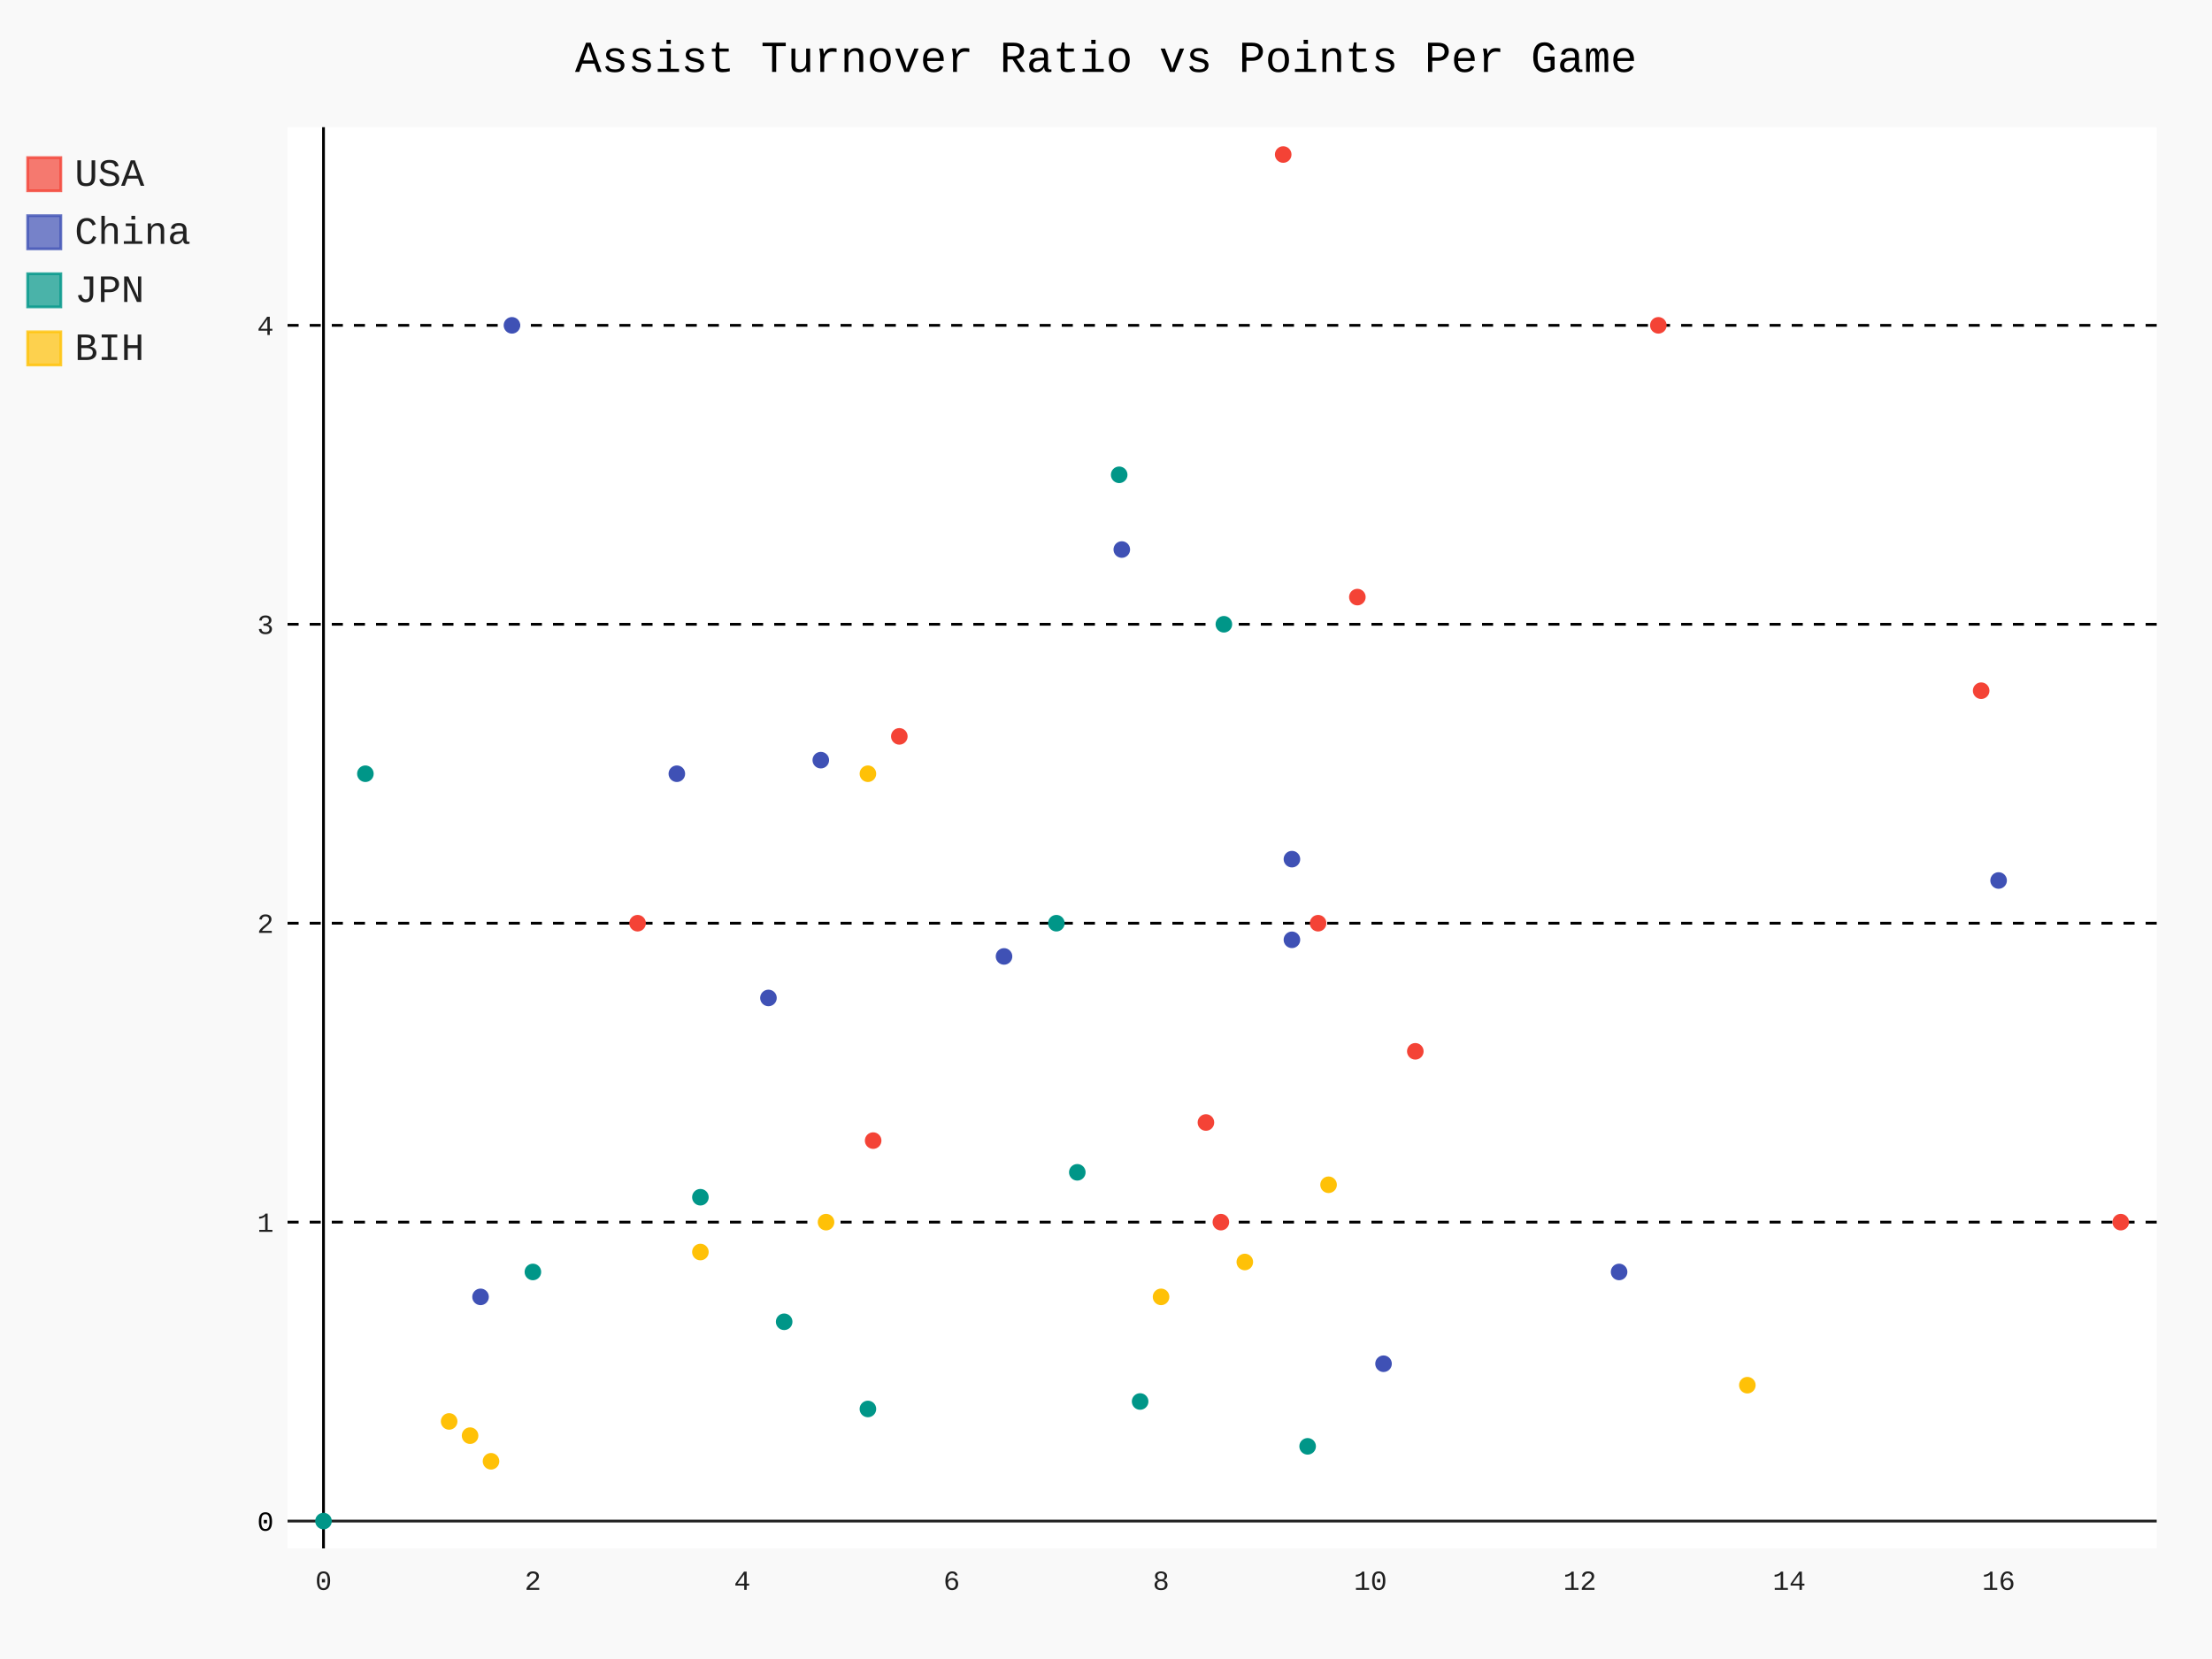
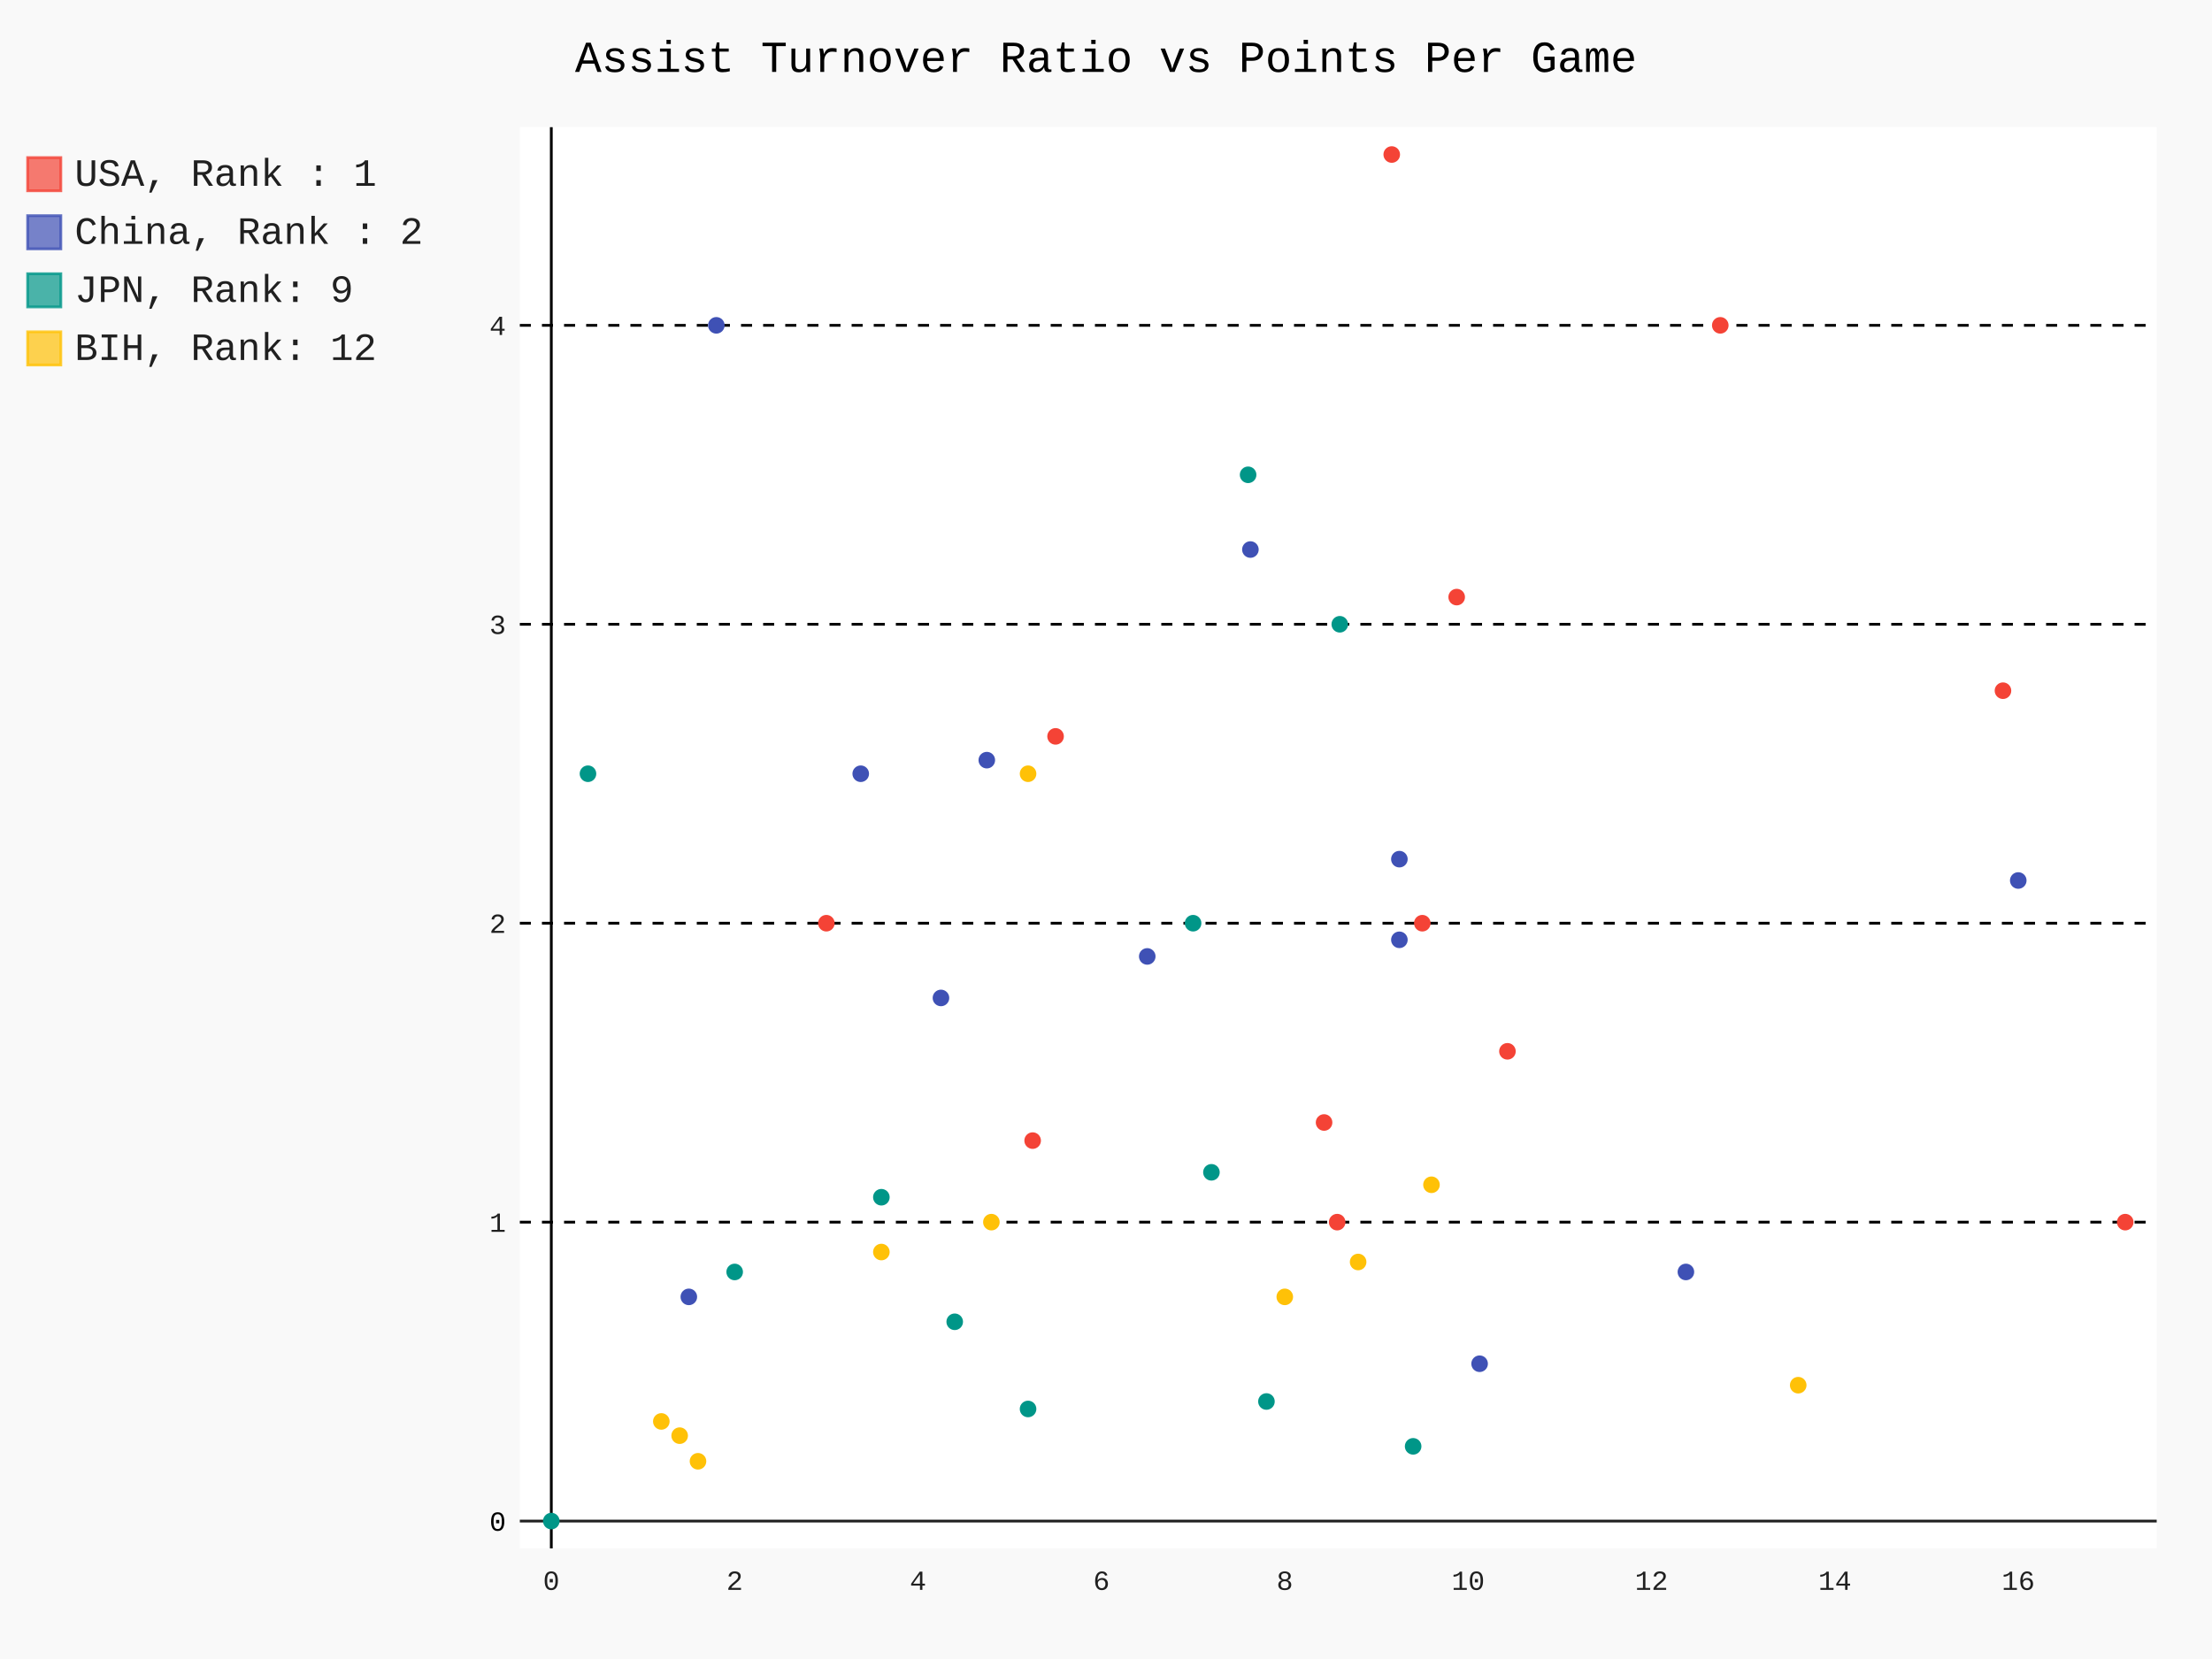
- <svg xmlns="http://www.w3.org/2000/svg" id="chart-f0649063-4890-4e76-ad38-56dc7546e313" class="pygal-chart" viewBox="0 0 800 600">
+ <svg xmlns="http://www.w3.org/2000/svg" id="chart-afbb9c45-7fd5-4be6-b16c-b4c9bed38e2b" class="pygal-chart" viewBox="0 0 800 600">
  <defs>
-     <style type="text/css">#chart-f0649063-4890-4e76-ad38-56dc7546e313{-webkit-user-select:none;-webkit-font-smoothing:antialiased;font-family:Consolas,"Liberation Mono",Menlo,Courier,monospace}#chart-f0649063-4890-4e76-ad38-56dc7546e313 .title{font-family:Consolas,"Liberation Mono",Menlo,Courier,monospace;font-size:16px}#chart-f0649063-4890-4e76-ad38-56dc7546e313 .legends .legend text{font-family:Consolas,"Liberation Mono",Menlo,Courier,monospace;font-size:14px}#chart-f0649063-4890-4e76-ad38-56dc7546e313 .axis text{font-family:Consolas,"Liberation Mono",Menlo,Courier,monospace;font-size:10px}#chart-f0649063-4890-4e76-ad38-56dc7546e313 .axis text.major{font-family:Consolas,"Liberation Mono",Menlo,Courier,monospace;font-size:10px}#chart-f0649063-4890-4e76-ad38-56dc7546e313 .text-overlay text.value{font-family:Consolas,"Liberation Mono",Menlo,Courier,monospace;font-size:16px}#chart-f0649063-4890-4e76-ad38-56dc7546e313 .text-overlay text.label{font-family:Consolas,"Liberation Mono",Menlo,Courier,monospace;font-size:10px}#chart-f0649063-4890-4e76-ad38-56dc7546e313 .tooltip{font-family:Consolas,"Liberation Mono",Menlo,Courier,monospace;font-size:14px}#chart-f0649063-4890-4e76-ad38-56dc7546e313 text.no_data{font-family:Consolas,"Liberation Mono",Menlo,Courier,monospace;font-size:64px}
- #chart-f0649063-4890-4e76-ad38-56dc7546e313{background-color:rgba(249,249,249,1)}#chart-f0649063-4890-4e76-ad38-56dc7546e313 path,#chart-f0649063-4890-4e76-ad38-56dc7546e313 line,#chart-f0649063-4890-4e76-ad38-56dc7546e313 rect,#chart-f0649063-4890-4e76-ad38-56dc7546e313 circle{-webkit-transition:150ms;-moz-transition:150ms;transition:150ms}#chart-f0649063-4890-4e76-ad38-56dc7546e313 .graph &gt; .background{fill:rgba(249,249,249,1)}#chart-f0649063-4890-4e76-ad38-56dc7546e313 .plot &gt; .background{fill:rgba(255,255,255,1)}#chart-f0649063-4890-4e76-ad38-56dc7546e313 .graph{fill:rgba(0,0,0,.87)}#chart-f0649063-4890-4e76-ad38-56dc7546e313 text.no_data{fill:rgba(0,0,0,1)}#chart-f0649063-4890-4e76-ad38-56dc7546e313 .title{fill:rgba(0,0,0,1)}#chart-f0649063-4890-4e76-ad38-56dc7546e313 .legends .legend text{fill:rgba(0,0,0,.87)}#chart-f0649063-4890-4e76-ad38-56dc7546e313 .legends .legend:hover text{fill:rgba(0,0,0,1)}#chart-f0649063-4890-4e76-ad38-56dc7546e313 .axis .line{stroke:rgba(0,0,0,1)}#chart-f0649063-4890-4e76-ad38-56dc7546e313 .axis .guide.line{stroke:rgba(0,0,0,.54)}#chart-f0649063-4890-4e76-ad38-56dc7546e313 .axis .major.line{stroke:rgba(0,0,0,.87)}#chart-f0649063-4890-4e76-ad38-56dc7546e313 .axis text.major{fill:rgba(0,0,0,1)}#chart-f0649063-4890-4e76-ad38-56dc7546e313 .axis.y .guides:hover .guide.line,#chart-f0649063-4890-4e76-ad38-56dc7546e313 .line-graph .axis.x .guides:hover .guide.line,#chart-f0649063-4890-4e76-ad38-56dc7546e313 .stackedline-graph .axis.x .guides:hover .guide.line,#chart-f0649063-4890-4e76-ad38-56dc7546e313 .xy-graph .axis.x .guides:hover .guide.line{stroke:rgba(0,0,0,1)}#chart-f0649063-4890-4e76-ad38-56dc7546e313 .axis .guides:hover text{fill:rgba(0,0,0,1)}#chart-f0649063-4890-4e76-ad38-56dc7546e313 .reactive{fill-opacity:.7;stroke-opacity:.8;stroke-width:1}#chart-f0649063-4890-4e76-ad38-56dc7546e313 .ci{stroke:rgba(0,0,0,.87)}#chart-f0649063-4890-4e76-ad38-56dc7546e313 .reactive.active,#chart-f0649063-4890-4e76-ad38-56dc7546e313 .active .reactive{fill-opacity:.8;stroke-opacity:.9;stroke-width:4}#chart-f0649063-4890-4e76-ad38-56dc7546e313 .ci .reactive.active{stroke-width:1.5}#chart-f0649063-4890-4e76-ad38-56dc7546e313 .series text{fill:rgba(0,0,0,1)}#chart-f0649063-4890-4e76-ad38-56dc7546e313 .tooltip rect{fill:rgba(255,255,255,1);stroke:rgba(0,0,0,1);-webkit-transition:opacity 150ms;-moz-transition:opacity 150ms;transition:opacity 150ms}#chart-f0649063-4890-4e76-ad38-56dc7546e313 .tooltip .label{fill:rgba(0,0,0,.87)}#chart-f0649063-4890-4e76-ad38-56dc7546e313 .tooltip .label{fill:rgba(0,0,0,.87)}#chart-f0649063-4890-4e76-ad38-56dc7546e313 .tooltip .legend{font-size:.8em;fill:rgba(0,0,0,.54)}#chart-f0649063-4890-4e76-ad38-56dc7546e313 .tooltip .x_label{font-size:.6em;fill:rgba(0,0,0,1)}#chart-f0649063-4890-4e76-ad38-56dc7546e313 .tooltip .xlink{font-size:.5em;text-decoration:underline}#chart-f0649063-4890-4e76-ad38-56dc7546e313 .tooltip .value{font-size:1.5em}#chart-f0649063-4890-4e76-ad38-56dc7546e313 .bound{font-size:.5em}#chart-f0649063-4890-4e76-ad38-56dc7546e313 .max-value{font-size:.75em;fill:rgba(0,0,0,.54)}#chart-f0649063-4890-4e76-ad38-56dc7546e313 .map-element{fill:rgba(255,255,255,1);stroke:rgba(0,0,0,.54) !important}#chart-f0649063-4890-4e76-ad38-56dc7546e313 .map-element .reactive{fill-opacity:inherit;stroke-opacity:inherit}#chart-f0649063-4890-4e76-ad38-56dc7546e313 .color-0,#chart-f0649063-4890-4e76-ad38-56dc7546e313 .color-0 a:visited{stroke:#F44336;fill:#F44336}#chart-f0649063-4890-4e76-ad38-56dc7546e313 .color-1,#chart-f0649063-4890-4e76-ad38-56dc7546e313 .color-1 a:visited{stroke:#3F51B5;fill:#3F51B5}#chart-f0649063-4890-4e76-ad38-56dc7546e313 .color-2,#chart-f0649063-4890-4e76-ad38-56dc7546e313 .color-2 a:visited{stroke:#009688;fill:#009688}#chart-f0649063-4890-4e76-ad38-56dc7546e313 .color-3,#chart-f0649063-4890-4e76-ad38-56dc7546e313 .color-3 a:visited{stroke:#FFC107;fill:#FFC107}#chart-f0649063-4890-4e76-ad38-56dc7546e313 .text-overlay .color-0 text{fill:black}#chart-f0649063-4890-4e76-ad38-56dc7546e313 .text-overlay .color-1 text{fill:black}#chart-f0649063-4890-4e76-ad38-56dc7546e313 .text-overlay .color-2 text{fill:black}#chart-f0649063-4890-4e76-ad38-56dc7546e313 .text-overlay .color-3 text{fill:black}
- #chart-f0649063-4890-4e76-ad38-56dc7546e313 text.no_data{text-anchor:middle}#chart-f0649063-4890-4e76-ad38-56dc7546e313 .guide.line{fill:none}#chart-f0649063-4890-4e76-ad38-56dc7546e313 .centered{text-anchor:middle}#chart-f0649063-4890-4e76-ad38-56dc7546e313 .title{text-anchor:middle}#chart-f0649063-4890-4e76-ad38-56dc7546e313 .legends .legend text{fill-opacity:1}#chart-f0649063-4890-4e76-ad38-56dc7546e313 .axis.x text{text-anchor:middle}#chart-f0649063-4890-4e76-ad38-56dc7546e313 .axis.x:not(.web) text[transform]{text-anchor:start}#chart-f0649063-4890-4e76-ad38-56dc7546e313 .axis.x:not(.web) text[transform].backwards{text-anchor:end}#chart-f0649063-4890-4e76-ad38-56dc7546e313 .axis.y text{text-anchor:end}#chart-f0649063-4890-4e76-ad38-56dc7546e313 .axis.y text[transform].backwards{text-anchor:start}#chart-f0649063-4890-4e76-ad38-56dc7546e313 .axis.y2 text{text-anchor:start}#chart-f0649063-4890-4e76-ad38-56dc7546e313 .axis.y2 text[transform].backwards{text-anchor:end}#chart-f0649063-4890-4e76-ad38-56dc7546e313 .axis .guide.line{stroke-dasharray:4,4;stroke:black}#chart-f0649063-4890-4e76-ad38-56dc7546e313 .axis .major.guide.line{stroke-dasharray:6,6;stroke:black}#chart-f0649063-4890-4e76-ad38-56dc7546e313 .horizontal .axis.y .guide.line,#chart-f0649063-4890-4e76-ad38-56dc7546e313 .horizontal .axis.y2 .guide.line,#chart-f0649063-4890-4e76-ad38-56dc7546e313 .vertical .axis.x .guide.line{opacity:0}#chart-f0649063-4890-4e76-ad38-56dc7546e313 .horizontal .axis.always_show .guide.line,#chart-f0649063-4890-4e76-ad38-56dc7546e313 .vertical .axis.always_show .guide.line{opacity:1 !important}#chart-f0649063-4890-4e76-ad38-56dc7546e313 .axis.y .guides:hover .guide.line,#chart-f0649063-4890-4e76-ad38-56dc7546e313 .axis.y2 .guides:hover .guide.line,#chart-f0649063-4890-4e76-ad38-56dc7546e313 .axis.x .guides:hover .guide.line{opacity:1}#chart-f0649063-4890-4e76-ad38-56dc7546e313 .axis .guides:hover text{opacity:1}#chart-f0649063-4890-4e76-ad38-56dc7546e313 .nofill{fill:none}#chart-f0649063-4890-4e76-ad38-56dc7546e313 .subtle-fill{fill-opacity:.2}#chart-f0649063-4890-4e76-ad38-56dc7546e313 .dot{stroke-width:1px;fill-opacity:1;stroke-opacity:1}#chart-f0649063-4890-4e76-ad38-56dc7546e313 .dot.active{stroke-width:5px}#chart-f0649063-4890-4e76-ad38-56dc7546e313 .dot.negative{fill:transparent}#chart-f0649063-4890-4e76-ad38-56dc7546e313 text,#chart-f0649063-4890-4e76-ad38-56dc7546e313 tspan{stroke:none !important}#chart-f0649063-4890-4e76-ad38-56dc7546e313 .series text.active{opacity:1}#chart-f0649063-4890-4e76-ad38-56dc7546e313 .tooltip rect{fill-opacity:.95;stroke-width:.5}#chart-f0649063-4890-4e76-ad38-56dc7546e313 .tooltip text{fill-opacity:1}#chart-f0649063-4890-4e76-ad38-56dc7546e313 .showable{visibility:hidden}#chart-f0649063-4890-4e76-ad38-56dc7546e313 .showable.shown{visibility:visible}#chart-f0649063-4890-4e76-ad38-56dc7546e313 .gauge-background{fill:rgba(229,229,229,1);stroke:none}#chart-f0649063-4890-4e76-ad38-56dc7546e313 .bg-lines{stroke:rgba(249,249,249,1);stroke-width:2px}</style>
+     <style type="text/css">#chart-afbb9c45-7fd5-4be6-b16c-b4c9bed38e2b{-webkit-user-select:none;-webkit-font-smoothing:antialiased;font-family:Consolas,"Liberation Mono",Menlo,Courier,monospace}#chart-afbb9c45-7fd5-4be6-b16c-b4c9bed38e2b .title{font-family:Consolas,"Liberation Mono",Menlo,Courier,monospace;font-size:16px}#chart-afbb9c45-7fd5-4be6-b16c-b4c9bed38e2b .legends .legend text{font-family:Consolas,"Liberation Mono",Menlo,Courier,monospace;font-size:14px}#chart-afbb9c45-7fd5-4be6-b16c-b4c9bed38e2b .axis text{font-family:Consolas,"Liberation Mono",Menlo,Courier,monospace;font-size:10px}#chart-afbb9c45-7fd5-4be6-b16c-b4c9bed38e2b .axis text.major{font-family:Consolas,"Liberation Mono",Menlo,Courier,monospace;font-size:10px}#chart-afbb9c45-7fd5-4be6-b16c-b4c9bed38e2b .text-overlay text.value{font-family:Consolas,"Liberation Mono",Menlo,Courier,monospace;font-size:16px}#chart-afbb9c45-7fd5-4be6-b16c-b4c9bed38e2b .text-overlay text.label{font-family:Consolas,"Liberation Mono",Menlo,Courier,monospace;font-size:10px}#chart-afbb9c45-7fd5-4be6-b16c-b4c9bed38e2b .tooltip{font-family:Consolas,"Liberation Mono",Menlo,Courier,monospace;font-size:14px}#chart-afbb9c45-7fd5-4be6-b16c-b4c9bed38e2b text.no_data{font-family:Consolas,"Liberation Mono",Menlo,Courier,monospace;font-size:64px}
+ #chart-afbb9c45-7fd5-4be6-b16c-b4c9bed38e2b{background-color:rgba(249,249,249,1)}#chart-afbb9c45-7fd5-4be6-b16c-b4c9bed38e2b path,#chart-afbb9c45-7fd5-4be6-b16c-b4c9bed38e2b line,#chart-afbb9c45-7fd5-4be6-b16c-b4c9bed38e2b rect,#chart-afbb9c45-7fd5-4be6-b16c-b4c9bed38e2b circle{-webkit-transition:150ms;-moz-transition:150ms;transition:150ms}#chart-afbb9c45-7fd5-4be6-b16c-b4c9bed38e2b .graph &gt; .background{fill:rgba(249,249,249,1)}#chart-afbb9c45-7fd5-4be6-b16c-b4c9bed38e2b .plot &gt; .background{fill:rgba(255,255,255,1)}#chart-afbb9c45-7fd5-4be6-b16c-b4c9bed38e2b .graph{fill:rgba(0,0,0,.87)}#chart-afbb9c45-7fd5-4be6-b16c-b4c9bed38e2b text.no_data{fill:rgba(0,0,0,1)}#chart-afbb9c45-7fd5-4be6-b16c-b4c9bed38e2b .title{fill:rgba(0,0,0,1)}#chart-afbb9c45-7fd5-4be6-b16c-b4c9bed38e2b .legends .legend text{fill:rgba(0,0,0,.87)}#chart-afbb9c45-7fd5-4be6-b16c-b4c9bed38e2b .legends .legend:hover text{fill:rgba(0,0,0,1)}#chart-afbb9c45-7fd5-4be6-b16c-b4c9bed38e2b .axis .line{stroke:rgba(0,0,0,1)}#chart-afbb9c45-7fd5-4be6-b16c-b4c9bed38e2b .axis .guide.line{stroke:rgba(0,0,0,.54)}#chart-afbb9c45-7fd5-4be6-b16c-b4c9bed38e2b .axis .major.line{stroke:rgba(0,0,0,.87)}#chart-afbb9c45-7fd5-4be6-b16c-b4c9bed38e2b .axis text.major{fill:rgba(0,0,0,1)}#chart-afbb9c45-7fd5-4be6-b16c-b4c9bed38e2b .axis.y .guides:hover .guide.line,#chart-afbb9c45-7fd5-4be6-b16c-b4c9bed38e2b .line-graph .axis.x .guides:hover .guide.line,#chart-afbb9c45-7fd5-4be6-b16c-b4c9bed38e2b .stackedline-graph .axis.x .guides:hover .guide.line,#chart-afbb9c45-7fd5-4be6-b16c-b4c9bed38e2b .xy-graph .axis.x .guides:hover .guide.line{stroke:rgba(0,0,0,1)}#chart-afbb9c45-7fd5-4be6-b16c-b4c9bed38e2b .axis .guides:hover text{fill:rgba(0,0,0,1)}#chart-afbb9c45-7fd5-4be6-b16c-b4c9bed38e2b .reactive{fill-opacity:.7;stroke-opacity:.8;stroke-width:1}#chart-afbb9c45-7fd5-4be6-b16c-b4c9bed38e2b .ci{stroke:rgba(0,0,0,.87)}#chart-afbb9c45-7fd5-4be6-b16c-b4c9bed38e2b .reactive.active,#chart-afbb9c45-7fd5-4be6-b16c-b4c9bed38e2b .active .reactive{fill-opacity:.8;stroke-opacity:.9;stroke-width:4}#chart-afbb9c45-7fd5-4be6-b16c-b4c9bed38e2b .ci .reactive.active{stroke-width:1.5}#chart-afbb9c45-7fd5-4be6-b16c-b4c9bed38e2b .series text{fill:rgba(0,0,0,1)}#chart-afbb9c45-7fd5-4be6-b16c-b4c9bed38e2b .tooltip rect{fill:rgba(255,255,255,1);stroke:rgba(0,0,0,1);-webkit-transition:opacity 150ms;-moz-transition:opacity 150ms;transition:opacity 150ms}#chart-afbb9c45-7fd5-4be6-b16c-b4c9bed38e2b .tooltip .label{fill:rgba(0,0,0,.87)}#chart-afbb9c45-7fd5-4be6-b16c-b4c9bed38e2b .tooltip .label{fill:rgba(0,0,0,.87)}#chart-afbb9c45-7fd5-4be6-b16c-b4c9bed38e2b .tooltip .legend{font-size:.8em;fill:rgba(0,0,0,.54)}#chart-afbb9c45-7fd5-4be6-b16c-b4c9bed38e2b .tooltip .x_label{font-size:.6em;fill:rgba(0,0,0,1)}#chart-afbb9c45-7fd5-4be6-b16c-b4c9bed38e2b .tooltip .xlink{font-size:.5em;text-decoration:underline}#chart-afbb9c45-7fd5-4be6-b16c-b4c9bed38e2b .tooltip .value{font-size:1.5em}#chart-afbb9c45-7fd5-4be6-b16c-b4c9bed38e2b .bound{font-size:.5em}#chart-afbb9c45-7fd5-4be6-b16c-b4c9bed38e2b .max-value{font-size:.75em;fill:rgba(0,0,0,.54)}#chart-afbb9c45-7fd5-4be6-b16c-b4c9bed38e2b .map-element{fill:rgba(255,255,255,1);stroke:rgba(0,0,0,.54) !important}#chart-afbb9c45-7fd5-4be6-b16c-b4c9bed38e2b .map-element .reactive{fill-opacity:inherit;stroke-opacity:inherit}#chart-afbb9c45-7fd5-4be6-b16c-b4c9bed38e2b .color-0,#chart-afbb9c45-7fd5-4be6-b16c-b4c9bed38e2b .color-0 a:visited{stroke:#F44336;fill:#F44336}#chart-afbb9c45-7fd5-4be6-b16c-b4c9bed38e2b .color-1,#chart-afbb9c45-7fd5-4be6-b16c-b4c9bed38e2b .color-1 a:visited{stroke:#3F51B5;fill:#3F51B5}#chart-afbb9c45-7fd5-4be6-b16c-b4c9bed38e2b .color-2,#chart-afbb9c45-7fd5-4be6-b16c-b4c9bed38e2b .color-2 a:visited{stroke:#009688;fill:#009688}#chart-afbb9c45-7fd5-4be6-b16c-b4c9bed38e2b .color-3,#chart-afbb9c45-7fd5-4be6-b16c-b4c9bed38e2b .color-3 a:visited{stroke:#FFC107;fill:#FFC107}#chart-afbb9c45-7fd5-4be6-b16c-b4c9bed38e2b .text-overlay .color-0 text{fill:black}#chart-afbb9c45-7fd5-4be6-b16c-b4c9bed38e2b .text-overlay .color-1 text{fill:black}#chart-afbb9c45-7fd5-4be6-b16c-b4c9bed38e2b .text-overlay .color-2 text{fill:black}#chart-afbb9c45-7fd5-4be6-b16c-b4c9bed38e2b .text-overlay .color-3 text{fill:black}
+ #chart-afbb9c45-7fd5-4be6-b16c-b4c9bed38e2b text.no_data{text-anchor:middle}#chart-afbb9c45-7fd5-4be6-b16c-b4c9bed38e2b .guide.line{fill:none}#chart-afbb9c45-7fd5-4be6-b16c-b4c9bed38e2b .centered{text-anchor:middle}#chart-afbb9c45-7fd5-4be6-b16c-b4c9bed38e2b .title{text-anchor:middle}#chart-afbb9c45-7fd5-4be6-b16c-b4c9bed38e2b .legends .legend text{fill-opacity:1}#chart-afbb9c45-7fd5-4be6-b16c-b4c9bed38e2b .axis.x text{text-anchor:middle}#chart-afbb9c45-7fd5-4be6-b16c-b4c9bed38e2b .axis.x:not(.web) text[transform]{text-anchor:start}#chart-afbb9c45-7fd5-4be6-b16c-b4c9bed38e2b .axis.x:not(.web) text[transform].backwards{text-anchor:end}#chart-afbb9c45-7fd5-4be6-b16c-b4c9bed38e2b .axis.y text{text-anchor:end}#chart-afbb9c45-7fd5-4be6-b16c-b4c9bed38e2b .axis.y text[transform].backwards{text-anchor:start}#chart-afbb9c45-7fd5-4be6-b16c-b4c9bed38e2b .axis.y2 text{text-anchor:start}#chart-afbb9c45-7fd5-4be6-b16c-b4c9bed38e2b .axis.y2 text[transform].backwards{text-anchor:end}#chart-afbb9c45-7fd5-4be6-b16c-b4c9bed38e2b .axis .guide.line{stroke-dasharray:4,4;stroke:black}#chart-afbb9c45-7fd5-4be6-b16c-b4c9bed38e2b .axis .major.guide.line{stroke-dasharray:6,6;stroke:black}#chart-afbb9c45-7fd5-4be6-b16c-b4c9bed38e2b .horizontal .axis.y .guide.line,#chart-afbb9c45-7fd5-4be6-b16c-b4c9bed38e2b .horizontal .axis.y2 .guide.line,#chart-afbb9c45-7fd5-4be6-b16c-b4c9bed38e2b .vertical .axis.x .guide.line{opacity:0}#chart-afbb9c45-7fd5-4be6-b16c-b4c9bed38e2b .horizontal .axis.always_show .guide.line,#chart-afbb9c45-7fd5-4be6-b16c-b4c9bed38e2b .vertical .axis.always_show .guide.line{opacity:1 !important}#chart-afbb9c45-7fd5-4be6-b16c-b4c9bed38e2b .axis.y .guides:hover .guide.line,#chart-afbb9c45-7fd5-4be6-b16c-b4c9bed38e2b .axis.y2 .guides:hover .guide.line,#chart-afbb9c45-7fd5-4be6-b16c-b4c9bed38e2b .axis.x .guides:hover .guide.line{opacity:1}#chart-afbb9c45-7fd5-4be6-b16c-b4c9bed38e2b .axis .guides:hover text{opacity:1}#chart-afbb9c45-7fd5-4be6-b16c-b4c9bed38e2b .nofill{fill:none}#chart-afbb9c45-7fd5-4be6-b16c-b4c9bed38e2b .subtle-fill{fill-opacity:.2}#chart-afbb9c45-7fd5-4be6-b16c-b4c9bed38e2b .dot{stroke-width:1px;fill-opacity:1;stroke-opacity:1}#chart-afbb9c45-7fd5-4be6-b16c-b4c9bed38e2b .dot.active{stroke-width:5px}#chart-afbb9c45-7fd5-4be6-b16c-b4c9bed38e2b .dot.negative{fill:transparent}#chart-afbb9c45-7fd5-4be6-b16c-b4c9bed38e2b text,#chart-afbb9c45-7fd5-4be6-b16c-b4c9bed38e2b tspan{stroke:none !important}#chart-afbb9c45-7fd5-4be6-b16c-b4c9bed38e2b .series text.active{opacity:1}#chart-afbb9c45-7fd5-4be6-b16c-b4c9bed38e2b .tooltip rect{fill-opacity:.95;stroke-width:.5}#chart-afbb9c45-7fd5-4be6-b16c-b4c9bed38e2b .tooltip text{fill-opacity:1}#chart-afbb9c45-7fd5-4be6-b16c-b4c9bed38e2b .showable{visibility:hidden}#chart-afbb9c45-7fd5-4be6-b16c-b4c9bed38e2b .showable.shown{visibility:visible}#chart-afbb9c45-7fd5-4be6-b16c-b4c9bed38e2b .gauge-background{fill:rgba(229,229,229,1);stroke:none}#chart-afbb9c45-7fd5-4be6-b16c-b4c9bed38e2b .bg-lines{stroke:rgba(249,249,249,1);stroke-width:2px}</style>
  </defs>
  <g class="graph xy-graph vertical">
    <rect x="0" y="0" width="800" height="600" class="background" />
-     <g transform="translate(104, 46)" class="plot">
-       <rect x="0" y="0" width="676.0" height="514" class="background" />
+     <g transform="translate(188, 46)" class="plot">
+       <rect x="0" y="0" width="592.0" height="514" class="background" />
      <g class="axis y always_show">
        <g class="guides">
-           <path d="M0 504.115 h676" class="axis major line" />
+           <path d="M0 504.115 h592" class="axis major line" />
          <text x="-5" y="507.615" class="major">0</text>
        </g>
        <g class="guides">
-           <path d="M0 396.002 h676" class="guide line" />
+           <path d="M0 396.002 h592" class="guide line" />
          <text x="-5" y="399.502" class="">1</text>
        </g>
        <g class="guides">
-           <path d="M0 287.889 h676" class="guide line" />
+           <path d="M0 287.889 h592" class="guide line" />
          <text x="-5" y="291.389" class="">2</text>
        </g>
        <g class="guides">
-           <path d="M0 179.776 h676" class="guide line" />
+           <path d="M0 179.776 h592" class="guide line" />
          <text x="-5" y="183.276" class="">3</text>
        </g>
        <g class="guides">
-           <path d="M0 71.663 h676" class="guide line" />
+           <path d="M0 71.663 h592" class="guide line" />
          <text x="-5" y="75.163" class="">4</text>
        </g>
      </g>
      <g class="axis x">
        <g class="guides">
-           <path d="M13 0 v514" class="axis line" />
-           <text x="13.0" y="529.0" class="">0</text>
-         </g>
-         <g class="guides">
-           <path d="M88.728 0 v514" class="guide line" />
-           <text x="88.728" y="529.0" class="">2</text>
-         </g>
-         <g class="guides">
-           <path d="M164.456 0 v514" class="guide line" />
-           <text x="164.456" y="529.0" class="">4</text>
-         </g>
-         <g class="guides">
-           <path d="M240.184 0 v514" class="guide line" />
-           <text x="240.184" y="529.0" class="">6</text>
-         </g>
-         <g class="guides">
-           <path d="M315.913 0 v514" class="guide line" />
-           <text x="315.913" y="529.0" class="">8</text>
-         </g>
-         <g class="guides">
-           <path d="M391.641 0 v514" class="guide line" />
-           <text x="391.641" y="529.0" class="">10</text>
-         </g>
-         <g class="guides">
-           <path d="M467.369 0 v514" class="guide line" />
-           <text x="467.369" y="529.0" class="">12</text>
-         </g>
-         <g class="guides">
-           <path d="M543.097 0 v514" class="guide line" />
-           <text x="543.097" y="529.0" class="">14</text>
-         </g>
-         <g class="guides">
-           <path d="M618.825 0 v514" class="guide line" />
-           <text x="618.825" y="529.0" class="">16</text>
+           <path d="M11.385 0 v514" class="axis line" />
+           <text x="11.385" y="529.0" class="">0</text>
+         </g>
+         <g class="guides">
+           <path d="M77.703 0 v514" class="guide line" />
+           <text x="77.703" y="529.0" class="">2</text>
+         </g>
+         <g class="guides">
+           <path d="M144.021 0 v514" class="guide line" />
+           <text x="144.021" y="529.0" class="">4</text>
+         </g>
+         <g class="guides">
+           <path d="M210.339 0 v514" class="guide line" />
+           <text x="210.339" y="529.0" class="">6</text>
+         </g>
+         <g class="guides">
+           <path d="M276.657 0 v514" class="guide line" />
+           <text x="276.657" y="529.0" class="">8</text>
+         </g>
+         <g class="guides">
+           <path d="M342.975 0 v514" class="guide line" />
+           <text x="342.975" y="529.0" class="">10</text>
+         </g>
+         <g class="guides">
+           <path d="M409.294 0 v514" class="guide line" />
+           <text x="409.294" y="529.0" class="">12</text>
+         </g>
+         <g class="guides">
+           <path d="M475.612 0 v514" class="guide line" />
+           <text x="475.612" y="529.0" class="">14</text>
+         </g>
+         <g class="guides">
+           <path d="M541.93 0 v514" class="guide line" />
+           <text x="541.93" y="529.0" class="">16</text>
        </g>
      </g>
      <g class="series serie-0 color-0" />
      <g class="series serie-1 color-1" />
      <g class="series serie-2 color-2" />
      <g class="series serie-3 color-3" />
    </g>
    <g class="titles">
      <text x="400.0" y="26" class="title plot_title">Assist Turnover Ratio vs Points Per Game</text>
    </g>
-     <g transform="translate(104, 46)" class="plot overlay">
+     <g transform="translate(188, 46)" class="plot overlay">
      <g class="series serie-0 color-0">
        <g class="dots">
-           <circle cx="337.549" cy="396.002" r="2.5" class="dot reactive tooltip-trigger" />
-         </g>
-         <g class="dots">
-           <circle cx="360.087" cy="9.885" r="2.5" class="dot reactive tooltip-trigger" />
-         </g>
-         <g class="dots">
-           <circle cx="126.592" cy="287.889" r="2.5" class="dot reactive tooltip-trigger" />
-         </g>
-         <g class="dots">
-           <circle cx="612.515" cy="203.802" r="2.5" class="dot reactive tooltip-trigger" />
-         </g>
-         <g class="dots">
-           <circle cx="332.14" cy="359.965" r="2.5" class="dot reactive tooltip-trigger" />
-         </g>
-         <g class="dots">
-           <circle cx="221.252" cy="220.319" r="2.5" class="dot reactive tooltip-trigger" />
-         </g>
-         <g class="dots">
-           <circle cx="372.709" cy="287.889" r="2.5" class="dot reactive tooltip-trigger" />
-         </g>
-         <g class="dots">
-           <circle cx="495.767" cy="71.663" r="2.5" class="dot reactive tooltip-trigger" />
-         </g>
-         <g class="dots">
-           <circle cx="663" cy="396.002" r="2.5" class="dot reactive tooltip-trigger" />
-         </g>
-         <g class="dots">
-           <circle cx="386.908" cy="169.948" r="2.5" class="dot reactive tooltip-trigger" />
-         </g>
-         <g class="dots">
-           <circle cx="407.868" cy="334.224" r="2.5" class="dot reactive tooltip-trigger" />
-         </g>
-         <g class="dots">
-           <circle cx="211.786" cy="366.517" r="2.5" class="dot reactive tooltip-trigger" />
+           <circle cx="295.605" cy="396.002" r="2.5" class="dot reactive tooltip-trigger" />
+         </g>
+         <g class="dots">
+           <circle cx="315.343" cy="9.885" r="2.5" class="dot reactive tooltip-trigger" />
+         </g>
+         <g class="dots">
+           <circle cx="110.862" cy="287.889" r="2.5" class="dot reactive tooltip-trigger" />
+         </g>
+         <g class="dots">
+           <circle cx="536.403" cy="203.802" r="2.5" class="dot reactive tooltip-trigger" />
+         </g>
+         <g class="dots">
+           <circle cx="290.868" cy="359.965" r="2.5" class="dot reactive tooltip-trigger" />
+         </g>
+         <g class="dots">
+           <circle cx="193.76" cy="220.319" r="2.5" class="dot reactive tooltip-trigger" />
+         </g>
+         <g class="dots">
+           <circle cx="326.396" cy="287.889" r="2.5" class="dot reactive tooltip-trigger" />
+         </g>
+         <g class="dots">
+           <circle cx="434.163" cy="71.663" r="2.5" class="dot reactive tooltip-trigger" />
+         </g>
+         <g class="dots">
+           <circle cx="580.615" cy="396.002" r="2.5" class="dot reactive tooltip-trigger" />
+         </g>
+         <g class="dots">
+           <circle cx="338.83" cy="169.948" r="2.5" class="dot reactive tooltip-trigger" />
+         </g>
+         <g class="dots">
+           <circle cx="357.186" cy="334.224" r="2.5" class="dot reactive tooltip-trigger" />
+         </g>
+         <g class="dots">
+           <circle cx="185.47" cy="366.517" r="2.5" class="dot reactive tooltip-trigger" />
        </g>
      </g>
      <g class="series serie-1 color-1">
        <g class="dots">
-           <circle cx="363.243" cy="264.722" r="2.5" class="dot reactive tooltip-trigger" />
-         </g>
-         <g class="dots">
-           <circle cx="301.714" cy="152.748" r="2.5" class="dot reactive tooltip-trigger" />
-         </g>
-         <g class="dots">
-           <circle cx="173.922" cy="314.918" r="2.5" class="dot reactive tooltip-trigger" />
-         </g>
-         <g class="dots">
-           <circle cx="618.825" cy="272.445" r="2.5" class="dot reactive tooltip-trigger" />
-         </g>
-         <g class="dots">
-           <circle cx="363.243" cy="293.896" r="2.5" class="dot reactive tooltip-trigger" />
-         </g>
-         <g class="dots">
-           <circle cx="192.854" cy="228.919" r="2.5" class="dot reactive tooltip-trigger" />
-         </g>
-         <g class="dots">
-           <circle cx="396.374" cy="447.214" r="2.5" class="dot reactive tooltip-trigger" />
-         </g>
-         <g class="dots">
-           <circle cx="481.568" cy="414.021" r="2.5" class="dot reactive tooltip-trigger" />
-         </g>
-         <g class="dots">
-           <circle cx="81.155" cy="71.663" r="2.5" class="dot reactive tooltip-trigger" />
-         </g>
-         <g class="dots">
-           <circle cx="140.791" cy="233.833" r="2.5" class="dot reactive tooltip-trigger" />
-         </g>
-         <g class="dots">
-           <circle cx="259.117" cy="299.902" r="2.5" class="dot reactive tooltip-trigger" />
-         </g>
-         <g class="dots">
-           <circle cx="69.796" cy="423.031" r="2.5" class="dot reactive tooltip-trigger" />
+           <circle cx="318.106" cy="264.722" r="2.5" class="dot reactive tooltip-trigger" />
+         </g>
+         <g class="dots">
+           <circle cx="264.223" cy="152.748" r="2.5" class="dot reactive tooltip-trigger" />
+         </g>
+         <g class="dots">
+           <circle cx="152.311" cy="314.918" r="2.5" class="dot reactive tooltip-trigger" />
+         </g>
+         <g class="dots">
+           <circle cx="541.93" cy="272.445" r="2.5" class="dot reactive tooltip-trigger" />
+         </g>
+         <g class="dots">
+           <circle cx="318.106" cy="293.896" r="2.5" class="dot reactive tooltip-trigger" />
+         </g>
+         <g class="dots">
+           <circle cx="168.89" cy="228.919" r="2.5" class="dot reactive tooltip-trigger" />
+         </g>
+         <g class="dots">
+           <circle cx="347.12" cy="447.214" r="2.5" class="dot reactive tooltip-trigger" />
+         </g>
+         <g class="dots">
+           <circle cx="421.728" cy="414.021" r="2.5" class="dot reactive tooltip-trigger" />
+         </g>
+         <g class="dots">
+           <circle cx="71.071" cy="71.663" r="2.5" class="dot reactive tooltip-trigger" />
+         </g>
+         <g class="dots">
+           <circle cx="123.296" cy="233.833" r="2.5" class="dot reactive tooltip-trigger" />
+         </g>
+         <g class="dots">
+           <circle cx="226.919" cy="299.902" r="2.5" class="dot reactive tooltip-trigger" />
+         </g>
+         <g class="dots">
+           <circle cx="61.123" cy="423.031" r="2.5" class="dot reactive tooltip-trigger" />
        </g>
      </g>
      <g class="series serie-2 color-2">
        <g class="dots">
-           <circle cx="368.922" cy="477.087" r="2.5" class="dot reactive tooltip-trigger" />
-         </g>
-         <g class="dots">
-           <circle cx="179.602" cy="432.04" r="2.5" class="dot reactive tooltip-trigger" />
-         </g>
-         <g class="dots">
-           <circle cx="28.146" cy="233.833" r="2.5" class="dot reactive tooltip-trigger" />
-         </g>
-         <g class="dots">
-           <circle cx="149.311" cy="386.993" r="2.5" class="dot reactive tooltip-trigger" />
-         </g>
-         <g class="dots">
-           <circle cx="278.049" cy="287.889" r="2.5" class="dot reactive tooltip-trigger" />
-         </g>
-         <g class="dots">
-           <circle cx="13.0" cy="504.115" r="2.5" class="dot reactive tooltip-trigger" />
-         </g>
-         <g class="dots">
-           <circle cx="300.767" cy="125.72" r="2.5" class="dot reactive tooltip-trigger" />
-         </g>
-         <g class="dots">
-           <circle cx="285.621" cy="377.984" r="2.5" class="dot reactive tooltip-trigger" />
-         </g>
-         <g class="dots">
-           <circle cx="308.34" cy="460.87" r="2.5" class="dot reactive tooltip-trigger" />
-         </g>
-         <g class="dots">
-           <circle cx="88.728" cy="414.021" r="2.5" class="dot reactive tooltip-trigger" />
-         </g>
-         <g class="dots">
-           <circle cx="209.893" cy="463.573" r="2.5" class="dot reactive tooltip-trigger" />
-         </g>
-         <g class="dots">
-           <circle cx="338.631" cy="179.776" r="2.5" class="dot reactive tooltip-trigger" />
+           <circle cx="323.08" cy="477.087" r="2.5" class="dot reactive tooltip-trigger" />
+         </g>
+         <g class="dots">
+           <circle cx="157.285" cy="432.04" r="2.5" class="dot reactive tooltip-trigger" />
+         </g>
+         <g class="dots">
+           <circle cx="24.648" cy="233.833" r="2.5" class="dot reactive tooltip-trigger" />
+         </g>
+         <g class="dots">
+           <circle cx="130.757" cy="386.993" r="2.5" class="dot reactive tooltip-trigger" />
+         </g>
+         <g class="dots">
+           <circle cx="243.498" cy="287.889" r="2.5" class="dot reactive tooltip-trigger" />
+         </g>
+         <g class="dots">
+           <circle cx="11.385" cy="504.115" r="2.5" class="dot reactive tooltip-trigger" />
+         </g>
+         <g class="dots">
+           <circle cx="263.394" cy="125.72" r="2.5" class="dot reactive tooltip-trigger" />
+         </g>
+         <g class="dots">
+           <circle cx="250.13" cy="377.984" r="2.5" class="dot reactive tooltip-trigger" />
+         </g>
+         <g class="dots">
+           <circle cx="270.025" cy="460.87" r="2.5" class="dot reactive tooltip-trigger" />
+         </g>
+         <g class="dots">
+           <circle cx="77.703" cy="414.021" r="2.5" class="dot reactive tooltip-trigger" />
+         </g>
+         <g class="dots">
+           <circle cx="183.812" cy="463.573" r="2.5" class="dot reactive tooltip-trigger" />
+         </g>
+         <g class="dots">
+           <circle cx="296.553" cy="179.776" r="2.5" class="dot reactive tooltip-trigger" />
        </g>
      </g>
      <g class="series serie-3 color-3">
        <g class="dots">
-           <circle cx="149.311" cy="406.814" r="2.5" class="dot reactive tooltip-trigger" />
-         </g>
-         <g class="dots">
-           <circle cx="527.951" cy="454.973" r="2.5" class="dot reactive tooltip-trigger" />
-         </g>
-         <g class="dots">
-           <circle cx="194.748" cy="396.002" r="2.5" class="dot reactive tooltip-trigger" />
-         </g>
-         <g class="dots">
-           <circle cx="66.01" cy="473.226" r="2.5" class="dot reactive tooltip-trigger" />
-         </g>
-         <g class="dots">
-           <circle cx="315.913" cy="423.031" r="2.5" class="dot reactive tooltip-trigger" />
-         </g>
-         <g class="dots">
-           <circle cx="209.893" cy="233.833" r="2.5" class="dot reactive tooltip-trigger" />
-         </g>
-         <g class="dots">
-           <circle cx="346.204" cy="410.417" r="2.5" class="dot reactive tooltip-trigger" />
-         </g>
-         <g class="dots">
-           <circle cx="73.583" cy="482.493" r="2.5" class="dot reactive tooltip-trigger" />
-         </g>
-         <g class="dots">
-           <circle cx="376.495" cy="382.488" r="2.5" class="dot reactive tooltip-trigger" />
-         </g>
-         <g class="dots">
-           <circle cx="58.437" cy="468.078" r="2.5" class="dot reactive tooltip-trigger" />
-         </g>
-       </g>
-     </g>
-     <g transform="translate(104, 46)" class="plot text-overlay">
+           <circle cx="130.757" cy="406.814" r="2.5" class="dot reactive tooltip-trigger" />
+         </g>
+         <g class="dots">
+           <circle cx="462.348" cy="454.973" r="2.5" class="dot reactive tooltip-trigger" />
+         </g>
+         <g class="dots">
+           <circle cx="170.548" cy="396.002" r="2.5" class="dot reactive tooltip-trigger" />
+         </g>
+         <g class="dots">
+           <circle cx="57.807" cy="473.226" r="2.5" class="dot reactive tooltip-trigger" />
+         </g>
+         <g class="dots">
+           <circle cx="276.657" cy="423.031" r="2.5" class="dot reactive tooltip-trigger" />
+         </g>
+         <g class="dots">
+           <circle cx="183.812" cy="233.833" r="2.5" class="dot reactive tooltip-trigger" />
+         </g>
+         <g class="dots">
+           <circle cx="303.184" cy="410.417" r="2.5" class="dot reactive tooltip-trigger" />
+         </g>
+         <g class="dots">
+           <circle cx="64.439" cy="482.493" r="2.5" class="dot reactive tooltip-trigger" />
+         </g>
+         <g class="dots">
+           <circle cx="329.712" cy="382.488" r="2.5" class="dot reactive tooltip-trigger" />
+         </g>
+         <g class="dots">
+           <circle cx="51.176" cy="468.078" r="2.5" class="dot reactive tooltip-trigger" />
+         </g>
+       </g>
+     </g>
+     <g transform="translate(188, 46)" class="plot text-overlay">
      <g class="series serie-0 color-0" />
      <g class="series serie-1 color-1" />
      <g class="series serie-2 color-2" />
      <g class="series serie-3 color-3" />
    </g>
-     <g transform="translate(104, 46)" class="plot tooltip-overlay">
+     <g transform="translate(188, 46)" class="plot tooltip-overlay">
      <g transform="translate(0 0)" style="opacity: 0" class="tooltip">
        <rect rx="0" ry="0" width="0" height="0" class="tooltip-box" />
        <g class="text" />
      </g>
    </g>
    <g transform="translate(10, 56)" class="legends">
      <g id="activate-serie-0" class="legend reactive activate-serie">
        <rect x="0.0" y="1.0" width="12" height="12" class="color-0 reactive" />
-         <text x="17.0" y="11.2">USA</text>
+         <text x="17.0" y="11.2">USA, Rank : 1</text>
      </g>
      <g id="activate-serie-1" class="legend reactive activate-serie">
        <rect x="0.0" y="22.0" width="12" height="12" class="color-1 reactive" />
-         <text x="17.0" y="32.2">China</text>
+         <text x="17.0" y="32.2">China, Rank : 2</text>
      </g>
      <g id="activate-serie-2" class="legend reactive activate-serie">
        <rect x="0.0" y="43.0" width="12" height="12" class="color-2 reactive" />
-         <text x="17.0" y="53.2">JPN</text>
+         <text x="17.0" y="53.2">JPN, Rank: 9</text>
      </g>
      <g id="activate-serie-3" class="legend reactive activate-serie">
        <rect x="0.0" y="64.0" width="12" height="12" class="color-3 reactive" />
-         <text x="17.0" y="74.2">BIH</text>
+         <text x="17.0" y="74.2">BIH, Rank: 12</text>
      </g>
    </g>
    <g transform="translate(790, 56)" class="legends" />
  </g>
</svg>
